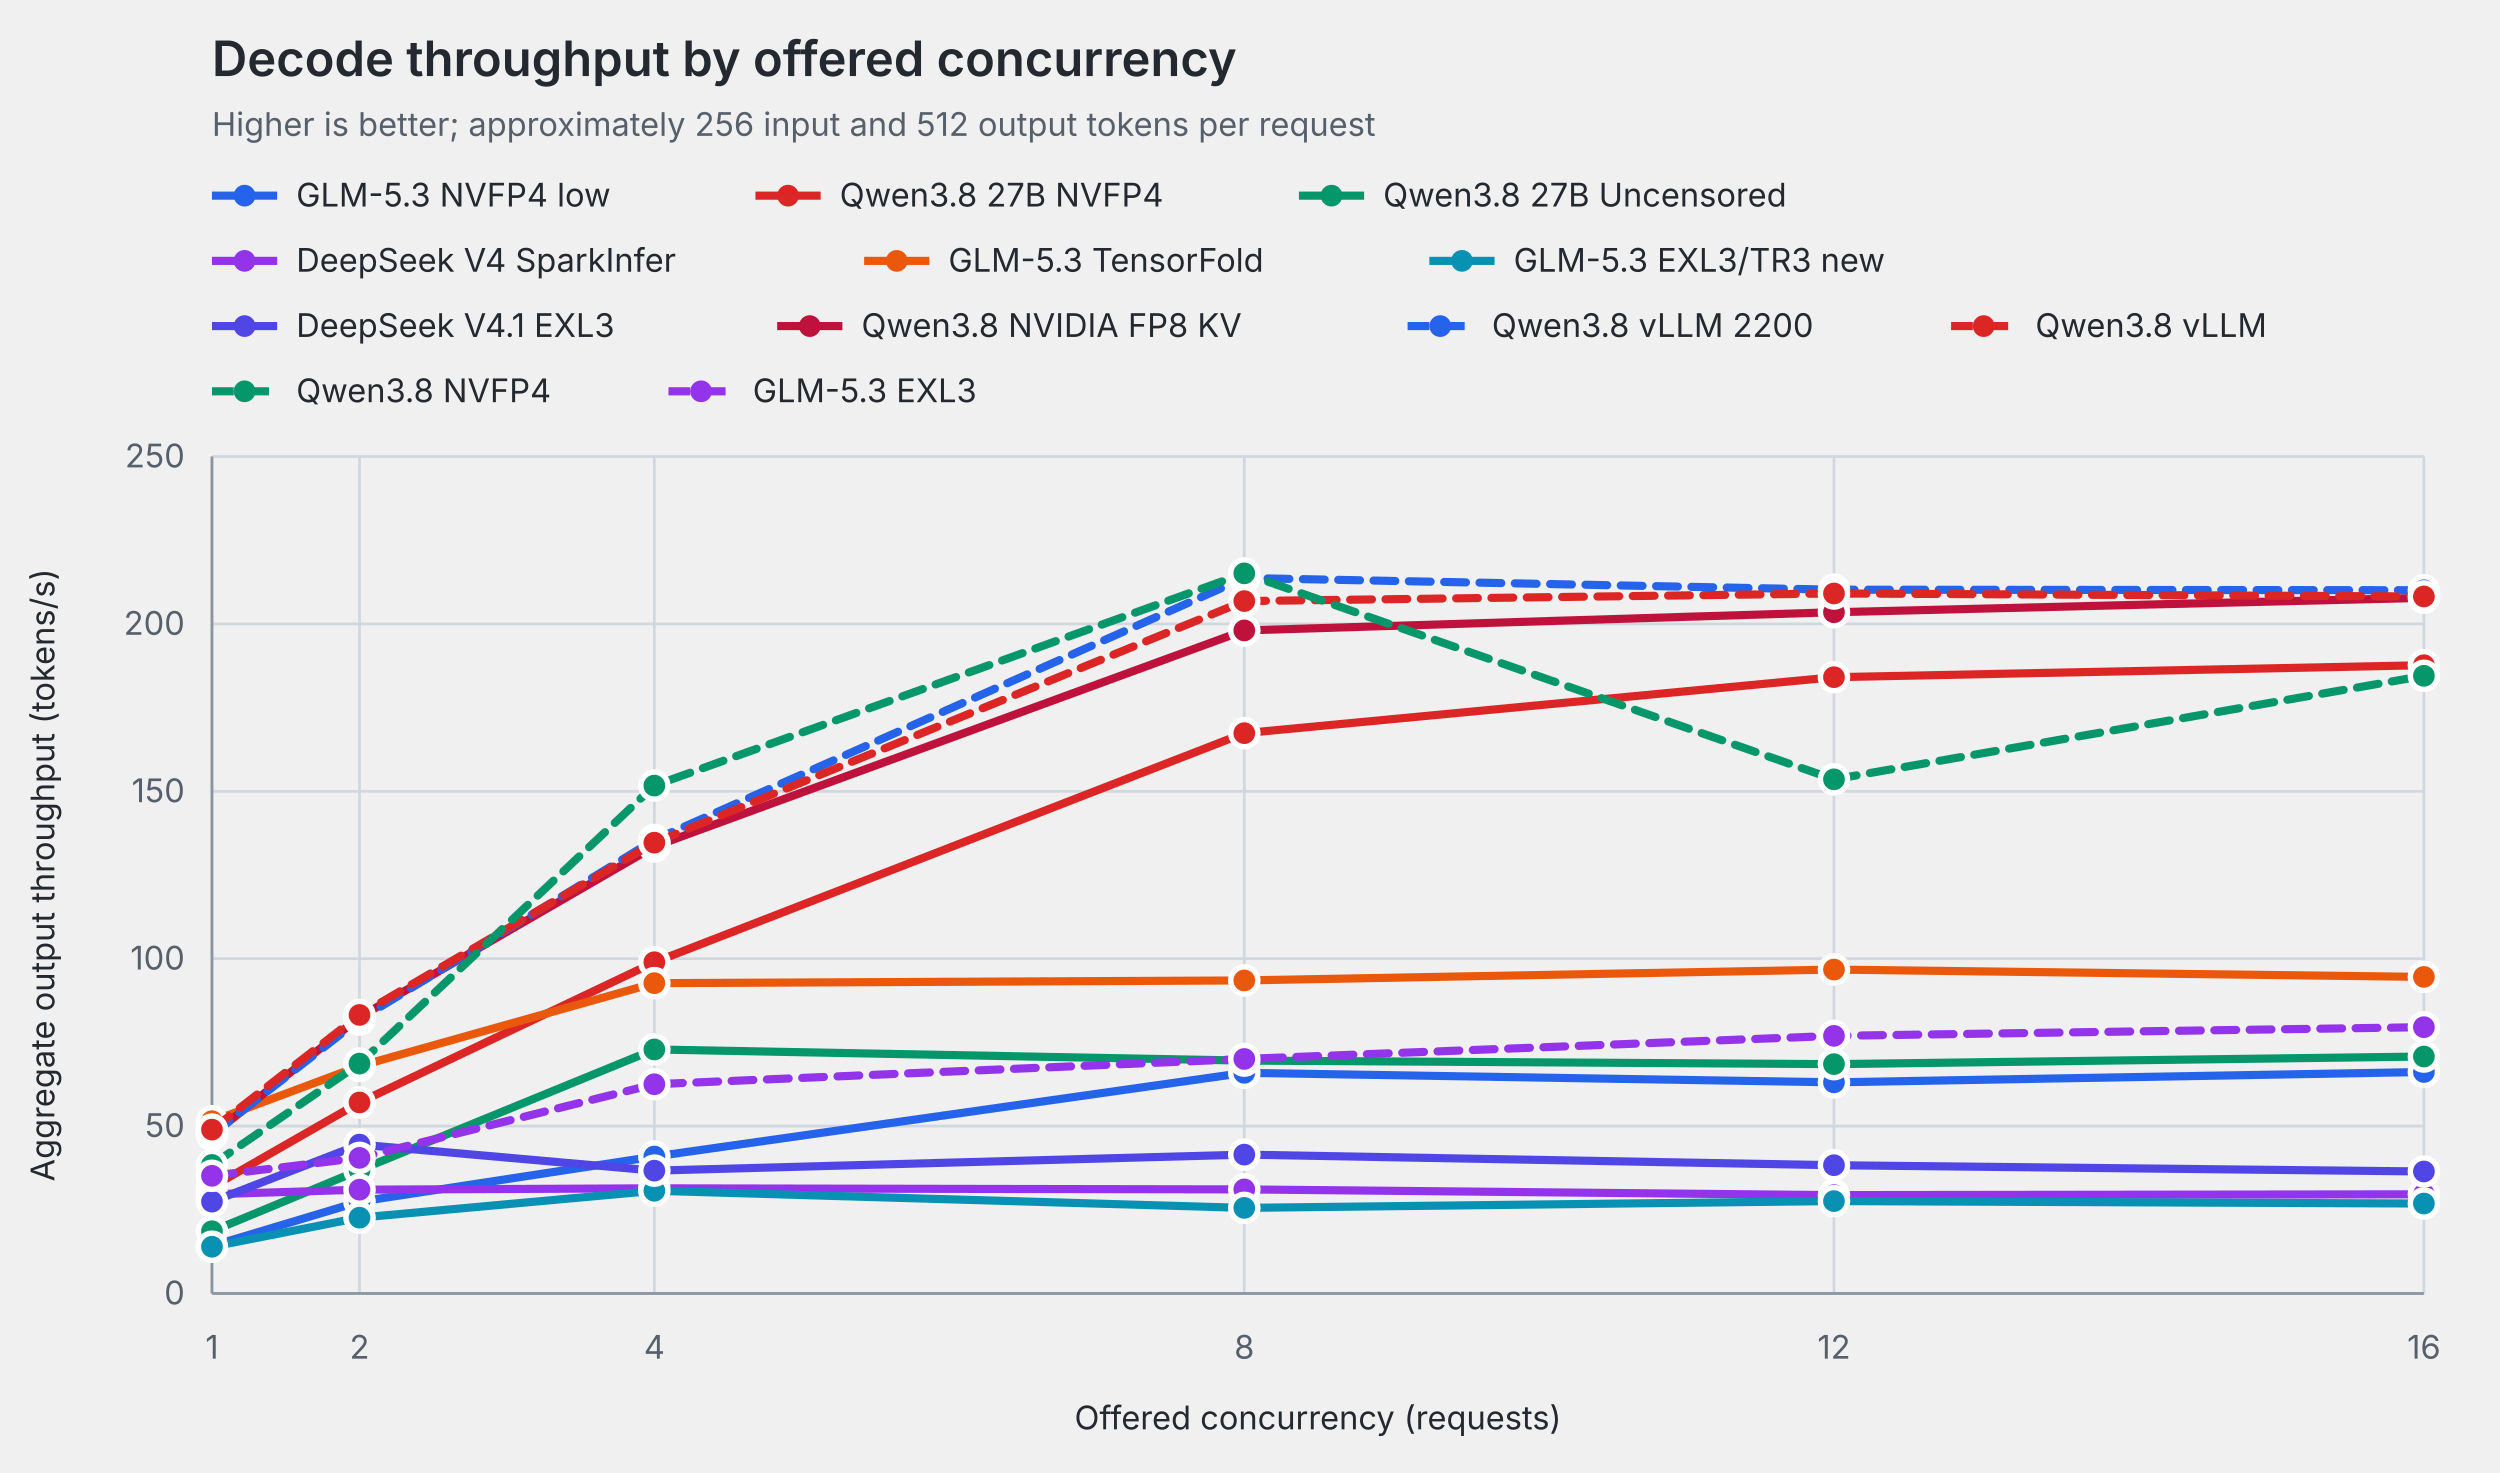
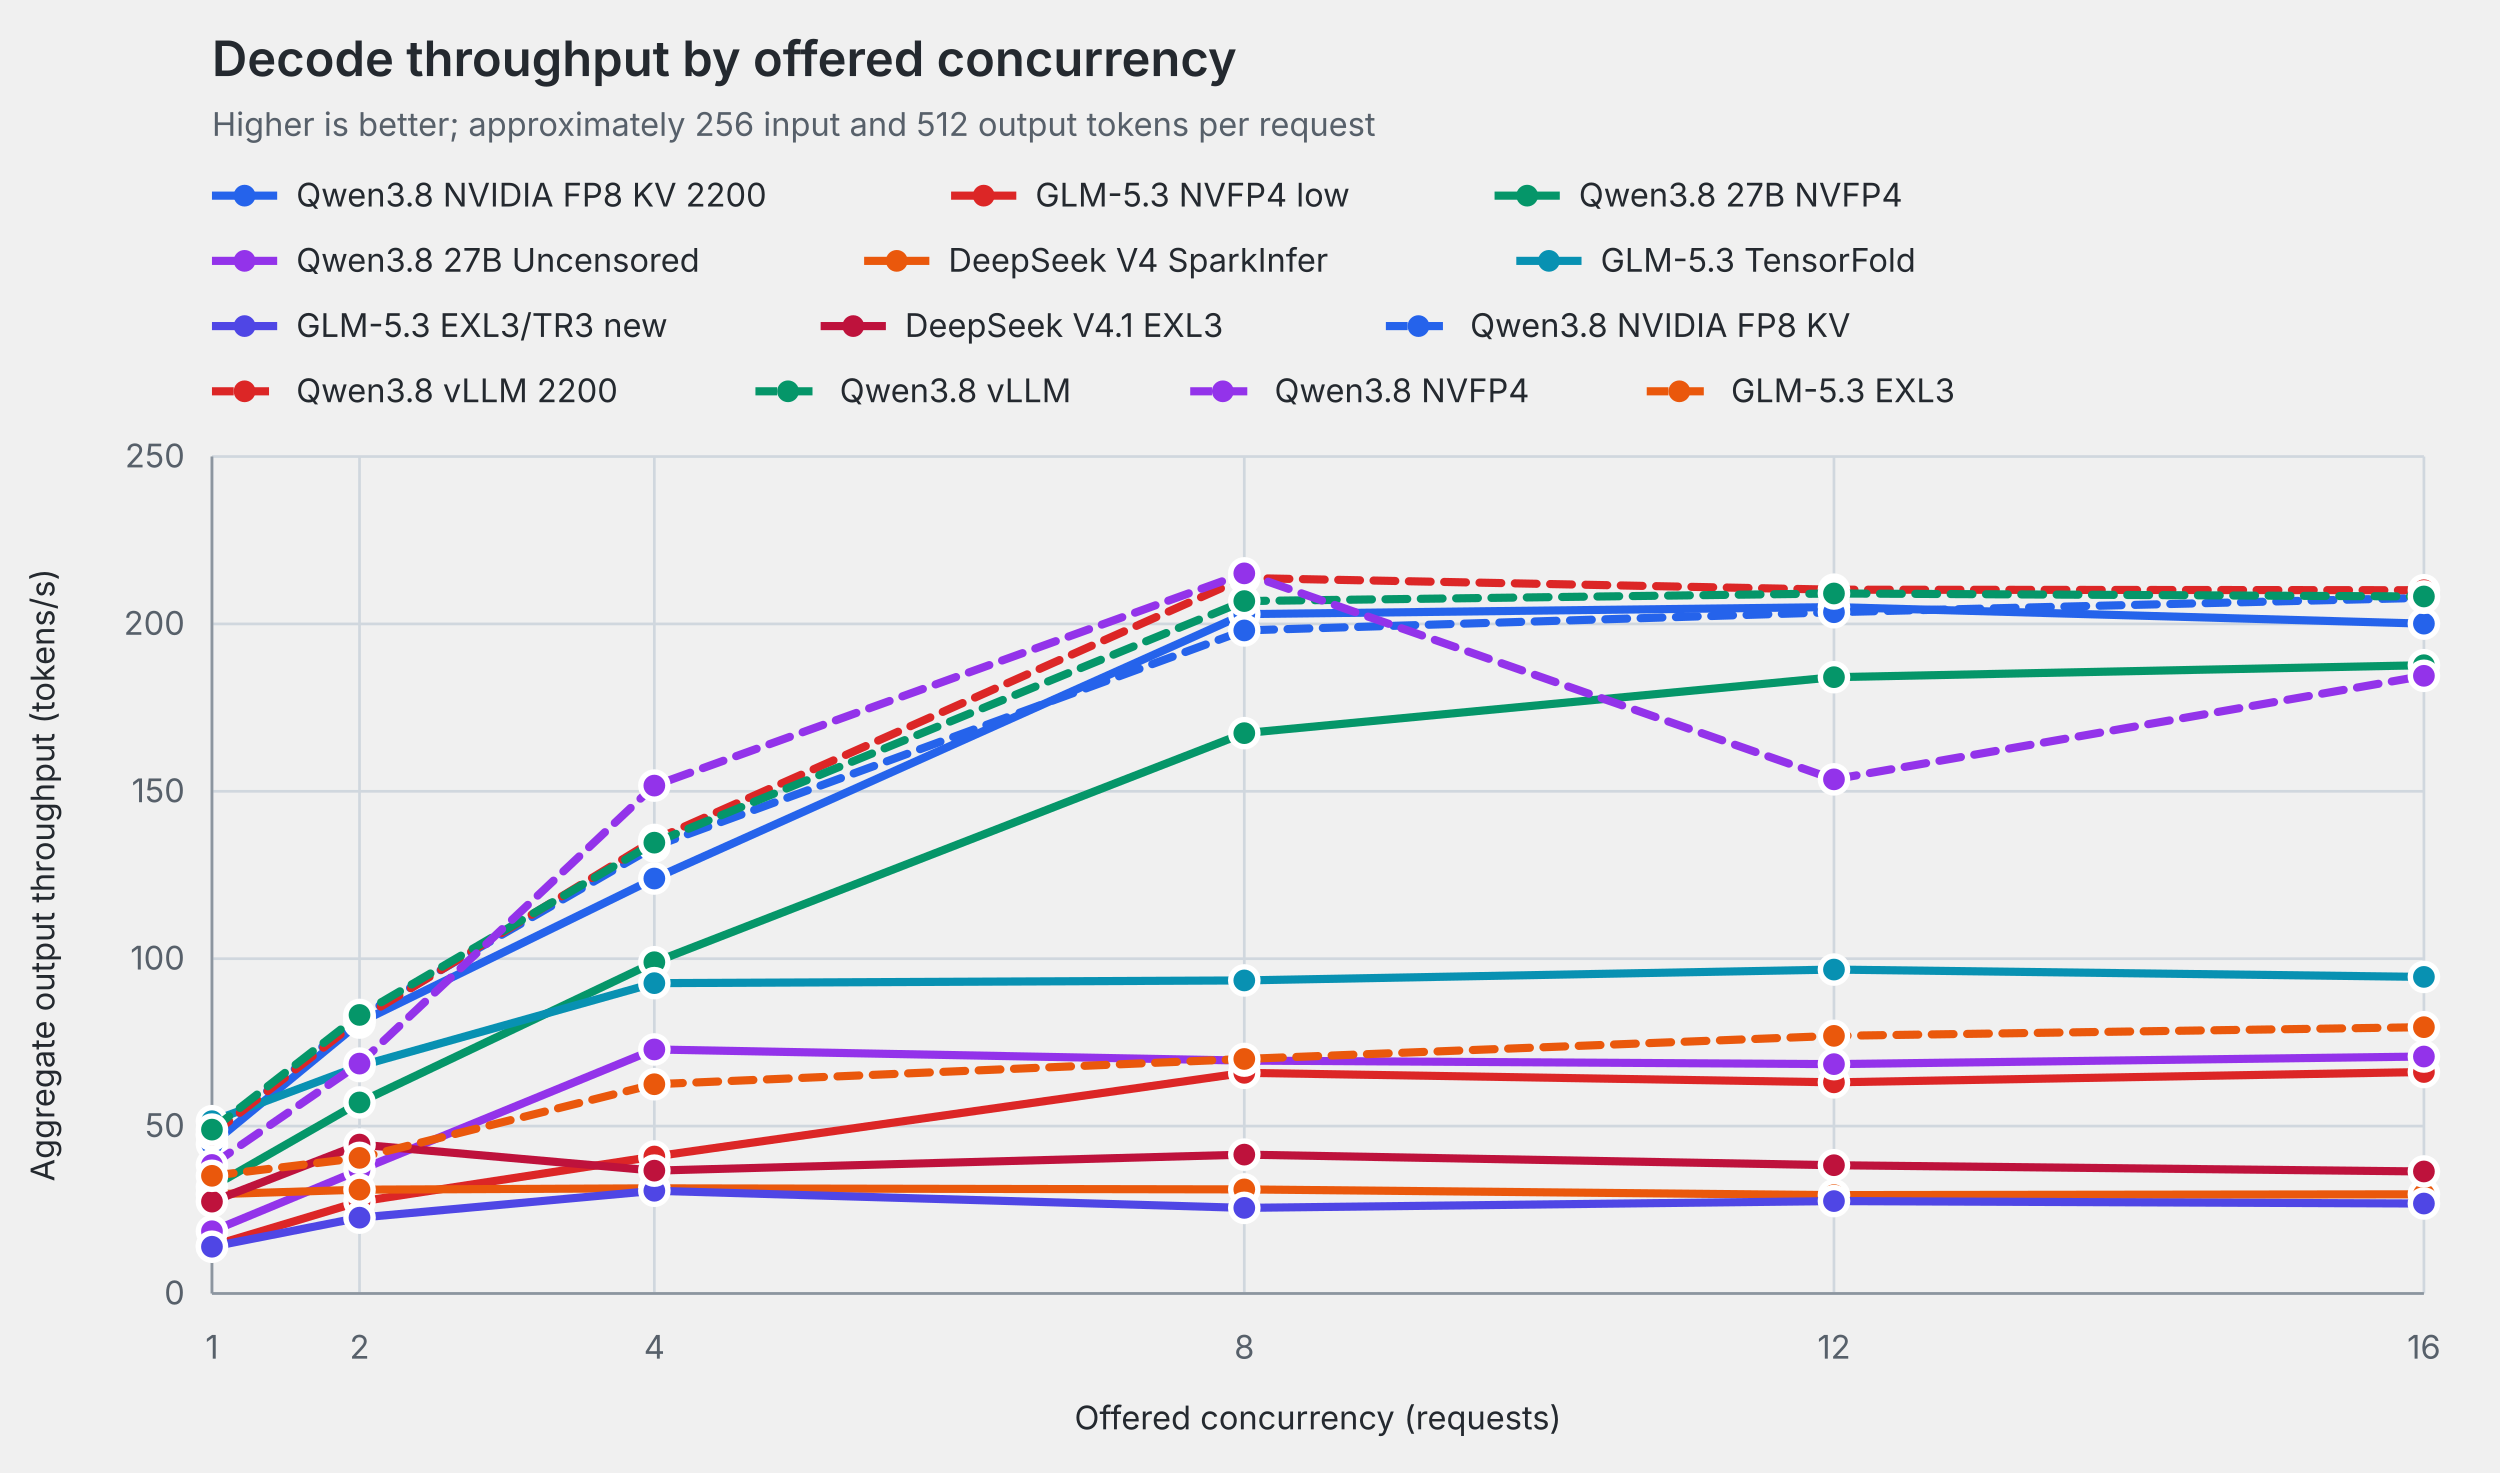
<svg xmlns="http://www.w3.org/2000/svg" width="920" height="542" viewBox="0 0 920 542" role="img" aria-labelledby="title desc">
  <style>
    :root { color-scheme: light dark; }
    text { font-family: ui-sans-serif, system-ui, -apple-system, BlinkMacSystemFont, "Segoe UI", sans-serif; fill: #24292f; font-size: 12px; }
    .title { font-size: 18px; font-weight: 600; }
    .subtitle, .tick { fill: #57606a; }
    .grid { stroke: #d0d7de; stroke-width: 1; }
    .axis { stroke: #8c959f; stroke-width: 1; }
    .series { fill: none; stroke-width: 3; stroke-linejoin: round; stroke-linecap: round; }
    .marker { stroke: #ffffff; stroke-width: 2; }
    @media (prefers-color-scheme: dark) {
      text { fill: #f0f6fc; }
      .subtitle, .tick { fill: #8c959f; }
      .grid { stroke: #30363d; }
      .axis { stroke: #6e7681; }
      .marker { stroke: #0d1117; }
    }
  </style>
  <text class="title" x="78" y="28">Decode throughput by offered concurrency</text>
  <text class="subtitle" x="78" y="50">Higher is better; approximately 256 input and 512 output tokens per request</text>
  <line x1="78" y1="72" x2="102" y2="72" stroke="#2563eb" stroke-width="3" stroke-dasharray="" />
  <circle cx="90" cy="72" r="4" fill="#2563eb" />
-   <text x="109" y="76">GLM-5.3 NVFP4 low</text>
-   <line x1="278" y1="72" x2="302" y2="72" stroke="#dc2626" stroke-width="3" stroke-dasharray="" />
-   <circle cx="290" cy="72" r="4" fill="#dc2626" />
-   <text x="309" y="76">Qwen3.8 27B NVFP4</text>
-   <line x1="478" y1="72" x2="502" y2="72" stroke="#059669" stroke-width="3" stroke-dasharray="" />
-   <circle cx="490" cy="72" r="4" fill="#059669" />
-   <text x="509" y="76">Qwen3.8 27B Uncensored</text>
+   <text x="109" y="76">Qwen3.8 NVIDIA FP8 KV 2200</text>
+   <line x1="350" y1="72" x2="374" y2="72" stroke="#dc2626" stroke-width="3" stroke-dasharray="" />
+   <circle cx="362" cy="72" r="4" fill="#dc2626" />
+   <text x="381" y="76">GLM-5.3 NVFP4 low</text>
+   <line x1="550" y1="72" x2="574" y2="72" stroke="#059669" stroke-width="3" stroke-dasharray="" />
+   <circle cx="562" cy="72" r="4" fill="#059669" />
+   <text x="581" y="76">Qwen3.8 27B NVFP4</text>
  <line x1="78" y1="96" x2="102" y2="96" stroke="#9333ea" stroke-width="3" stroke-dasharray="" />
  <circle cx="90" cy="96" r="4" fill="#9333ea" />
-   <text x="109" y="100">DeepSeek V4 SparkInfer</text>
+   <text x="109" y="100">Qwen3.8 27B Uncensored</text>
  <line x1="318" y1="96" x2="342" y2="96" stroke="#ea580c" stroke-width="3" stroke-dasharray="" />
  <circle cx="330" cy="96" r="4" fill="#ea580c" />
-   <text x="349" y="100">GLM-5.3 TensorFold</text>
-   <line x1="526" y1="96" x2="550" y2="96" stroke="#0891b2" stroke-width="3" stroke-dasharray="" />
-   <circle cx="538" cy="96" r="4" fill="#0891b2" />
-   <text x="557" y="100">GLM-5.3 EXL3/TR3 new</text>
+   <text x="349" y="100">DeepSeek V4 SparkInfer</text>
+   <line x1="558" y1="96" x2="582" y2="96" stroke="#0891b2" stroke-width="3" stroke-dasharray="" />
+   <circle cx="570" cy="96" r="4" fill="#0891b2" />
+   <text x="589" y="100">GLM-5.3 TensorFold</text>
  <line x1="78" y1="120" x2="102" y2="120" stroke="#4f46e5" stroke-width="3" stroke-dasharray="" />
  <circle cx="90" cy="120" r="4" fill="#4f46e5" />
-   <text x="109" y="124">DeepSeek V4.1 EXL3</text>
-   <line x1="286" y1="120" x2="310" y2="120" stroke="#be123c" stroke-width="3" stroke-dasharray="" />
-   <circle cx="298" cy="120" r="4" fill="#be123c" />
-   <text x="317" y="124">Qwen3.8 NVIDIA FP8 KV</text>
-   <line x1="518" y1="120" x2="542" y2="120" stroke="#2563eb" stroke-width="3" stroke-dasharray="8 5" />
-   <circle cx="530" cy="120" r="4" fill="#2563eb" />
-   <text x="549" y="124">Qwen3.8 vLLM 2200</text>
-   <line x1="718" y1="120" x2="742" y2="120" stroke="#dc2626" stroke-width="3" stroke-dasharray="8 5" />
-   <circle cx="730" cy="120" r="4" fill="#dc2626" />
-   <text x="749" y="124">Qwen3.8 vLLM</text>
-   <line x1="78" y1="144" x2="102" y2="144" stroke="#059669" stroke-width="3" stroke-dasharray="8 5" />
-   <circle cx="90" cy="144" r="4" fill="#059669" />
-   <text x="109" y="148">Qwen3.8 NVFP4</text>
-   <line x1="246" y1="144" x2="270" y2="144" stroke="#9333ea" stroke-width="3" stroke-dasharray="8 5" />
-   <circle cx="258" cy="144" r="4" fill="#9333ea" />
-   <text x="277" y="148">GLM-5.3 EXL3</text>
+   <text x="109" y="124">GLM-5.3 EXL3/TR3 new</text>
+   <line x1="302" y1="120" x2="326" y2="120" stroke="#be123c" stroke-width="3" stroke-dasharray="" />
+   <circle cx="314" cy="120" r="4" fill="#be123c" />
+   <text x="333" y="124">DeepSeek V4.1 EXL3</text>
+   <line x1="510" y1="120" x2="534" y2="120" stroke="#2563eb" stroke-width="3" stroke-dasharray="8 5" />
+   <circle cx="522" cy="120" r="4" fill="#2563eb" />
+   <text x="541" y="124">Qwen3.8 NVIDIA FP8 KV</text>
+   <line x1="78" y1="144" x2="102" y2="144" stroke="#dc2626" stroke-width="3" stroke-dasharray="8 5" />
+   <circle cx="90" cy="144" r="4" fill="#dc2626" />
+   <text x="109" y="148">Qwen3.8 vLLM 2200</text>
+   <line x1="278" y1="144" x2="302" y2="144" stroke="#059669" stroke-width="3" stroke-dasharray="8 5" />
+   <circle cx="290" cy="144" r="4" fill="#059669" />
+   <text x="309" y="148">Qwen3.8 vLLM</text>
+   <line x1="438" y1="144" x2="462" y2="144" stroke="#9333ea" stroke-width="3" stroke-dasharray="8 5" />
+   <circle cx="450" cy="144" r="4" fill="#9333ea" />
+   <text x="469" y="148">Qwen3.8 NVFP4</text>
+   <line x1="606" y1="144" x2="630" y2="144" stroke="#ea580c" stroke-width="3" stroke-dasharray="8 5" />
+   <circle cx="618" cy="144" r="4" fill="#ea580c" />
+   <text x="637" y="148">GLM-5.3 EXL3</text>
  <line class="grid" x1="78" y1="476.0" x2="892" y2="476.0" />
  <text class="tick" x="68" y="480.0" text-anchor="end">0</text>
  <line class="grid" x1="78" y1="414.4" x2="892" y2="414.4" />
  <text class="tick" x="68" y="418.4" text-anchor="end">50</text>
  <line class="grid" x1="78" y1="352.8" x2="892" y2="352.8" />
  <text class="tick" x="68" y="356.8" text-anchor="end">100</text>
  <line class="grid" x1="78" y1="291.2" x2="892" y2="291.2" />
  <text class="tick" x="68" y="295.2" text-anchor="end">150</text>
  <line class="grid" x1="78" y1="229.6" x2="892" y2="229.6" />
  <text class="tick" x="68" y="233.6" text-anchor="end">200</text>
  <line class="grid" x1="78" y1="168.0" x2="892" y2="168.0" />
  <text class="tick" x="68" y="172.0" text-anchor="end">250</text>
  <line class="grid" x1="78.0" y1="168" x2="78.0" y2="476" />
  <text class="tick" x="78.0" y="500" text-anchor="middle">1</text>
  <line class="grid" x1="132.3" y1="168" x2="132.3" y2="476" />
  <text class="tick" x="132.3" y="500" text-anchor="middle">2</text>
  <line class="grid" x1="240.8" y1="168" x2="240.8" y2="476" />
  <text class="tick" x="240.8" y="500" text-anchor="middle">4</text>
  <line class="grid" x1="457.9" y1="168" x2="457.9" y2="476" />
  <text class="tick" x="457.9" y="500" text-anchor="middle">8</text>
  <line class="grid" x1="674.9" y1="168" x2="674.9" y2="476" />
  <text class="tick" x="674.9" y="500" text-anchor="middle">12</text>
  <line class="grid" x1="892.0" y1="168" x2="892.0" y2="476" />
  <text class="tick" x="892.0" y="500" text-anchor="middle">16</text>
  <line class="axis" x1="78" y1="476" x2="892" y2="476" />
  <line class="axis" x1="78" y1="168" x2="78" y2="476" />
  <text x="485.0" y="526" text-anchor="middle">Offered concurrency (requests)</text>
  <text transform="translate(20 322.0) rotate(-90)" text-anchor="middle">Aggregate output throughput (tokens/s)</text>
-   <path class="series" d="M 78.0 458.5 L 132.3 442.2 L 240.8 425.6 L 457.9 394.8 L 674.9 398.3 L 892.0 394.5" stroke="#2563eb" stroke-dasharray="" />
-   <circle class="marker" cx="78.0" cy="458.5" r="5" fill="#2563eb" />
-   <circle class="marker" cx="132.3" cy="442.2" r="5" fill="#2563eb" />
-   <circle class="marker" cx="240.8" cy="425.6" r="5" fill="#2563eb" />
-   <circle class="marker" cx="457.9" cy="394.8" r="5" fill="#2563eb" />
-   <circle class="marker" cx="674.9" cy="398.3" r="5" fill="#2563eb" />
-   <circle class="marker" cx="892.0" cy="394.5" r="5" fill="#2563eb" />
-   <path class="series" d="M 78.0 436.8 L 132.3 405.7 L 240.8 354.1 L 457.9 269.8 L 674.9 249.2 L 892.0 244.8" stroke="#dc2626" stroke-dasharray="" />
-   <circle class="marker" cx="78.0" cy="436.8" r="5" fill="#dc2626" />
-   <circle class="marker" cx="132.3" cy="405.7" r="5" fill="#dc2626" />
-   <circle class="marker" cx="240.8" cy="354.1" r="5" fill="#dc2626" />
-   <circle class="marker" cx="457.9" cy="269.8" r="5" fill="#dc2626" />
-   <circle class="marker" cx="674.9" cy="249.2" r="5" fill="#dc2626" />
-   <circle class="marker" cx="892.0" cy="244.8" r="5" fill="#dc2626" />
-   <path class="series" d="M 78.0 453.1 L 132.3 430.6 L 240.8 386.2 L 457.9 390.3 L 674.9 391.6 L 892.0 388.8" stroke="#059669" stroke-dasharray="" />
-   <circle class="marker" cx="78.0" cy="453.1" r="5" fill="#059669" />
-   <circle class="marker" cx="132.3" cy="430.6" r="5" fill="#059669" />
-   <circle class="marker" cx="240.8" cy="386.2" r="5" fill="#059669" />
-   <circle class="marker" cx="457.9" cy="390.3" r="5" fill="#059669" />
-   <circle class="marker" cx="674.9" cy="391.6" r="5" fill="#059669" />
-   <circle class="marker" cx="892.0" cy="388.8" r="5" fill="#059669" />
-   <path class="series" d="M 78.0 439.5 L 132.3 437.8 L 240.8 437.3 L 457.9 437.7 L 674.9 439.8 L 892.0 439.5" stroke="#9333ea" stroke-dasharray="" />
-   <circle class="marker" cx="78.0" cy="439.5" r="5" fill="#9333ea" />
-   <circle class="marker" cx="132.3" cy="437.8" r="5" fill="#9333ea" />
-   <circle class="marker" cx="240.8" cy="437.3" r="5" fill="#9333ea" />
-   <circle class="marker" cx="457.9" cy="437.7" r="5" fill="#9333ea" />
-   <circle class="marker" cx="674.9" cy="439.8" r="5" fill="#9333ea" />
-   <circle class="marker" cx="892.0" cy="439.5" r="5" fill="#9333ea" />
-   <path class="series" d="M 78.0 412.6 L 132.3 392.3 L 240.8 361.8 L 457.9 360.8 L 674.9 356.8 L 892.0 359.5" stroke="#ea580c" stroke-dasharray="" />
-   <circle class="marker" cx="78.0" cy="412.6" r="5" fill="#ea580c" />
-   <circle class="marker" cx="132.3" cy="392.3" r="5" fill="#ea580c" />
-   <circle class="marker" cx="240.8" cy="361.8" r="5" fill="#ea580c" />
-   <circle class="marker" cx="457.9" cy="360.8" r="5" fill="#ea580c" />
-   <circle class="marker" cx="674.9" cy="356.8" r="5" fill="#ea580c" />
-   <circle class="marker" cx="892.0" cy="359.5" r="5" fill="#ea580c" />
-   <path class="series" d="M 78.0 458.8 L 132.3 448.1 L 240.8 438.2 L 457.9 444.5 L 674.9 442.0 L 892.0 442.9" stroke="#0891b2" stroke-dasharray="" />
-   <circle class="marker" cx="78.0" cy="458.8" r="5" fill="#0891b2" />
-   <circle class="marker" cx="132.3" cy="448.1" r="5" fill="#0891b2" />
-   <circle class="marker" cx="240.8" cy="438.2" r="5" fill="#0891b2" />
-   <circle class="marker" cx="457.9" cy="444.5" r="5" fill="#0891b2" />
-   <circle class="marker" cx="674.9" cy="442.0" r="5" fill="#0891b2" />
-   <circle class="marker" cx="892.0" cy="442.9" r="5" fill="#0891b2" />
-   <path class="series" d="M 78.0 442.2 L 132.3 421.2 L 240.8 430.8 L 457.9 424.9 L 674.9 428.8 L 892.0 431.1" stroke="#4f46e5" stroke-dasharray="" />
-   <circle class="marker" cx="78.0" cy="442.2" r="5" fill="#4f46e5" />
-   <circle class="marker" cx="132.3" cy="421.2" r="5" fill="#4f46e5" />
-   <circle class="marker" cx="240.8" cy="430.8" r="5" fill="#4f46e5" />
-   <circle class="marker" cx="457.9" cy="424.9" r="5" fill="#4f46e5" />
-   <circle class="marker" cx="674.9" cy="428.8" r="5" fill="#4f46e5" />
-   <circle class="marker" cx="892.0" cy="431.1" r="5" fill="#4f46e5" />
-   <path class="series" d="M 78.0 417.7 L 132.3 374.3 L 240.8 311.5 L 457.9 232.0 L 674.9 225.3 L 892.0 220.0" stroke="#be123c" stroke-dasharray="" />
-   <circle class="marker" cx="78.0" cy="417.7" r="5" fill="#be123c" />
-   <circle class="marker" cx="132.3" cy="374.3" r="5" fill="#be123c" />
-   <circle class="marker" cx="240.8" cy="311.5" r="5" fill="#be123c" />
-   <circle class="marker" cx="457.9" cy="232.0" r="5" fill="#be123c" />
-   <circle class="marker" cx="674.9" cy="225.3" r="5" fill="#be123c" />
-   <circle class="marker" cx="892.0" cy="220.0" r="5" fill="#be123c" />
-   <path class="series" d="M 78.0 417.5 L 132.3 375.2 L 240.8 309.1 L 457.9 212.7 L 674.9 217.0 L 892.0 217.2" stroke="#2563eb" stroke-dasharray="8 5" />
-   <circle class="marker" cx="78.0" cy="417.5" r="5" fill="#2563eb" />
-   <circle class="marker" cx="132.3" cy="375.2" r="5" fill="#2563eb" />
-   <circle class="marker" cx="240.8" cy="309.1" r="5" fill="#2563eb" />
-   <circle class="marker" cx="457.9" cy="212.7" r="5" fill="#2563eb" />
-   <circle class="marker" cx="674.9" cy="217.0" r="5" fill="#2563eb" />
-   <circle class="marker" cx="892.0" cy="217.2" r="5" fill="#2563eb" />
-   <path class="series" d="M 78.0 415.7 L 132.3 373.5 L 240.8 310.1 L 457.9 221.2 L 674.9 218.4 L 892.0 219.5" stroke="#dc2626" stroke-dasharray="8 5" />
-   <circle class="marker" cx="78.0" cy="415.7" r="5" fill="#dc2626" />
-   <circle class="marker" cx="132.3" cy="373.5" r="5" fill="#dc2626" />
-   <circle class="marker" cx="240.8" cy="310.1" r="5" fill="#dc2626" />
-   <circle class="marker" cx="457.9" cy="221.2" r="5" fill="#dc2626" />
-   <circle class="marker" cx="674.9" cy="218.4" r="5" fill="#dc2626" />
-   <circle class="marker" cx="892.0" cy="219.5" r="5" fill="#dc2626" />
-   <path class="series" d="M 78.0 428.7 L 132.3 391.4 L 240.8 289.1 L 457.9 211.0 L 674.9 286.8 L 892.0 248.7" stroke="#059669" stroke-dasharray="8 5" />
-   <circle class="marker" cx="78.0" cy="428.7" r="5" fill="#059669" />
-   <circle class="marker" cx="132.3" cy="391.4" r="5" fill="#059669" />
-   <circle class="marker" cx="240.8" cy="289.1" r="5" fill="#059669" />
-   <circle class="marker" cx="457.9" cy="211.0" r="5" fill="#059669" />
-   <circle class="marker" cx="674.9" cy="286.8" r="5" fill="#059669" />
-   <circle class="marker" cx="892.0" cy="248.7" r="5" fill="#059669" />
-   <path class="series" d="M 78.0 432.7 L 132.3 426.1 L 240.8 399.0 L 457.9 389.7 L 674.9 381.2 L 892.0 378.0" stroke="#9333ea" stroke-dasharray="8 5" />
-   <circle class="marker" cx="78.0" cy="432.7" r="5" fill="#9333ea" />
-   <circle class="marker" cx="132.3" cy="426.1" r="5" fill="#9333ea" />
-   <circle class="marker" cx="240.8" cy="399.0" r="5" fill="#9333ea" />
-   <circle class="marker" cx="457.9" cy="389.7" r="5" fill="#9333ea" />
-   <circle class="marker" cx="674.9" cy="381.2" r="5" fill="#9333ea" />
-   <circle class="marker" cx="892.0" cy="378.0" r="5" fill="#9333ea" />
+   <path class="series" d="M 78.0 421.0 L 132.3 376.3 L 240.8 323.3 L 457.9 226.0 L 674.9 223.4 L 892.0 229.5" stroke="#2563eb" stroke-dasharray="" />
+   <circle class="marker" cx="78.0" cy="421.0" r="5" fill="#2563eb" />
+   <circle class="marker" cx="132.3" cy="376.3" r="5" fill="#2563eb" />
+   <circle class="marker" cx="240.8" cy="323.3" r="5" fill="#2563eb" />
+   <circle class="marker" cx="457.9" cy="226.0" r="5" fill="#2563eb" />
+   <circle class="marker" cx="674.9" cy="223.4" r="5" fill="#2563eb" />
+   <circle class="marker" cx="892.0" cy="229.5" r="5" fill="#2563eb" />
+   <path class="series" d="M 78.0 458.5 L 132.3 442.2 L 240.8 425.6 L 457.9 394.8 L 674.9 398.3 L 892.0 394.5" stroke="#dc2626" stroke-dasharray="" />
+   <circle class="marker" cx="78.0" cy="458.5" r="5" fill="#dc2626" />
+   <circle class="marker" cx="132.3" cy="442.2" r="5" fill="#dc2626" />
+   <circle class="marker" cx="240.8" cy="425.6" r="5" fill="#dc2626" />
+   <circle class="marker" cx="457.9" cy="394.8" r="5" fill="#dc2626" />
+   <circle class="marker" cx="674.9" cy="398.3" r="5" fill="#dc2626" />
+   <circle class="marker" cx="892.0" cy="394.5" r="5" fill="#dc2626" />
+   <path class="series" d="M 78.0 436.8 L 132.3 405.7 L 240.8 354.1 L 457.9 269.8 L 674.9 249.2 L 892.0 244.8" stroke="#059669" stroke-dasharray="" />
+   <circle class="marker" cx="78.0" cy="436.8" r="5" fill="#059669" />
+   <circle class="marker" cx="132.3" cy="405.7" r="5" fill="#059669" />
+   <circle class="marker" cx="240.8" cy="354.1" r="5" fill="#059669" />
+   <circle class="marker" cx="457.9" cy="269.8" r="5" fill="#059669" />
+   <circle class="marker" cx="674.9" cy="249.2" r="5" fill="#059669" />
+   <circle class="marker" cx="892.0" cy="244.8" r="5" fill="#059669" />
+   <path class="series" d="M 78.0 453.1 L 132.3 430.6 L 240.8 386.2 L 457.9 390.3 L 674.9 391.6 L 892.0 388.8" stroke="#9333ea" stroke-dasharray="" />
+   <circle class="marker" cx="78.0" cy="453.1" r="5" fill="#9333ea" />
+   <circle class="marker" cx="132.3" cy="430.6" r="5" fill="#9333ea" />
+   <circle class="marker" cx="240.8" cy="386.2" r="5" fill="#9333ea" />
+   <circle class="marker" cx="457.9" cy="390.3" r="5" fill="#9333ea" />
+   <circle class="marker" cx="674.9" cy="391.6" r="5" fill="#9333ea" />
+   <circle class="marker" cx="892.0" cy="388.8" r="5" fill="#9333ea" />
+   <path class="series" d="M 78.0 439.5 L 132.3 437.8 L 240.8 437.3 L 457.9 437.7 L 674.9 439.8 L 892.0 439.5" stroke="#ea580c" stroke-dasharray="" />
+   <circle class="marker" cx="78.0" cy="439.5" r="5" fill="#ea580c" />
+   <circle class="marker" cx="132.3" cy="437.8" r="5" fill="#ea580c" />
+   <circle class="marker" cx="240.8" cy="437.3" r="5" fill="#ea580c" />
+   <circle class="marker" cx="457.9" cy="437.7" r="5" fill="#ea580c" />
+   <circle class="marker" cx="674.9" cy="439.8" r="5" fill="#ea580c" />
+   <circle class="marker" cx="892.0" cy="439.5" r="5" fill="#ea580c" />
+   <path class="series" d="M 78.0 412.6 L 132.3 392.3 L 240.8 361.8 L 457.9 360.8 L 674.9 356.8 L 892.0 359.5" stroke="#0891b2" stroke-dasharray="" />
+   <circle class="marker" cx="78.0" cy="412.6" r="5" fill="#0891b2" />
+   <circle class="marker" cx="132.3" cy="392.3" r="5" fill="#0891b2" />
+   <circle class="marker" cx="240.8" cy="361.8" r="5" fill="#0891b2" />
+   <circle class="marker" cx="457.9" cy="360.8" r="5" fill="#0891b2" />
+   <circle class="marker" cx="674.9" cy="356.8" r="5" fill="#0891b2" />
+   <circle class="marker" cx="892.0" cy="359.5" r="5" fill="#0891b2" />
+   <path class="series" d="M 78.0 458.8 L 132.3 448.1 L 240.8 438.2 L 457.9 444.5 L 674.9 442.0 L 892.0 442.9" stroke="#4f46e5" stroke-dasharray="" />
+   <circle class="marker" cx="78.0" cy="458.8" r="5" fill="#4f46e5" />
+   <circle class="marker" cx="132.3" cy="448.1" r="5" fill="#4f46e5" />
+   <circle class="marker" cx="240.8" cy="438.2" r="5" fill="#4f46e5" />
+   <circle class="marker" cx="457.9" cy="444.5" r="5" fill="#4f46e5" />
+   <circle class="marker" cx="674.9" cy="442.0" r="5" fill="#4f46e5" />
+   <circle class="marker" cx="892.0" cy="442.9" r="5" fill="#4f46e5" />
+   <path class="series" d="M 78.0 442.2 L 132.3 421.2 L 240.8 430.8 L 457.9 424.9 L 674.9 428.8 L 892.0 431.1" stroke="#be123c" stroke-dasharray="" />
+   <circle class="marker" cx="78.0" cy="442.2" r="5" fill="#be123c" />
+   <circle class="marker" cx="132.3" cy="421.2" r="5" fill="#be123c" />
+   <circle class="marker" cx="240.8" cy="430.8" r="5" fill="#be123c" />
+   <circle class="marker" cx="457.9" cy="424.9" r="5" fill="#be123c" />
+   <circle class="marker" cx="674.9" cy="428.8" r="5" fill="#be123c" />
+   <circle class="marker" cx="892.0" cy="431.1" r="5" fill="#be123c" />
+   <path class="series" d="M 78.0 417.7 L 132.3 374.3 L 240.8 311.5 L 457.9 232.0 L 674.9 225.3 L 892.0 220.0" stroke="#2563eb" stroke-dasharray="8 5" />
+   <circle class="marker" cx="78.0" cy="417.7" r="5" fill="#2563eb" />
+   <circle class="marker" cx="132.3" cy="374.3" r="5" fill="#2563eb" />
+   <circle class="marker" cx="240.8" cy="311.5" r="5" fill="#2563eb" />
+   <circle class="marker" cx="457.9" cy="232.0" r="5" fill="#2563eb" />
+   <circle class="marker" cx="674.9" cy="225.3" r="5" fill="#2563eb" />
+   <circle class="marker" cx="892.0" cy="220.0" r="5" fill="#2563eb" />
+   <path class="series" d="M 78.0 417.5 L 132.3 375.2 L 240.8 309.1 L 457.9 212.7 L 674.9 217.0 L 892.0 217.2" stroke="#dc2626" stroke-dasharray="8 5" />
+   <circle class="marker" cx="78.0" cy="417.5" r="5" fill="#dc2626" />
+   <circle class="marker" cx="132.3" cy="375.2" r="5" fill="#dc2626" />
+   <circle class="marker" cx="240.8" cy="309.1" r="5" fill="#dc2626" />
+   <circle class="marker" cx="457.9" cy="212.7" r="5" fill="#dc2626" />
+   <circle class="marker" cx="674.9" cy="217.0" r="5" fill="#dc2626" />
+   <circle class="marker" cx="892.0" cy="217.2" r="5" fill="#dc2626" />
+   <path class="series" d="M 78.0 415.7 L 132.3 373.5 L 240.8 310.1 L 457.9 221.2 L 674.9 218.4 L 892.0 219.5" stroke="#059669" stroke-dasharray="8 5" />
+   <circle class="marker" cx="78.0" cy="415.7" r="5" fill="#059669" />
+   <circle class="marker" cx="132.3" cy="373.5" r="5" fill="#059669" />
+   <circle class="marker" cx="240.8" cy="310.1" r="5" fill="#059669" />
+   <circle class="marker" cx="457.9" cy="221.2" r="5" fill="#059669" />
+   <circle class="marker" cx="674.9" cy="218.4" r="5" fill="#059669" />
+   <circle class="marker" cx="892.0" cy="219.5" r="5" fill="#059669" />
+   <path class="series" d="M 78.0 428.7 L 132.3 391.4 L 240.8 289.1 L 457.9 211.0 L 674.9 286.8 L 892.0 248.7" stroke="#9333ea" stroke-dasharray="8 5" />
+   <circle class="marker" cx="78.0" cy="428.7" r="5" fill="#9333ea" />
+   <circle class="marker" cx="132.3" cy="391.4" r="5" fill="#9333ea" />
+   <circle class="marker" cx="240.8" cy="289.1" r="5" fill="#9333ea" />
+   <circle class="marker" cx="457.9" cy="211.0" r="5" fill="#9333ea" />
+   <circle class="marker" cx="674.9" cy="286.8" r="5" fill="#9333ea" />
+   <circle class="marker" cx="892.0" cy="248.7" r="5" fill="#9333ea" />
+   <path class="series" d="M 78.0 432.7 L 132.3 426.1 L 240.8 399.0 L 457.9 389.7 L 674.9 381.2 L 892.0 378.0" stroke="#ea580c" stroke-dasharray="8 5" />
+   <circle class="marker" cx="78.0" cy="432.7" r="5" fill="#ea580c" />
+   <circle class="marker" cx="132.3" cy="426.1" r="5" fill="#ea580c" />
+   <circle class="marker" cx="240.8" cy="399.0" r="5" fill="#ea580c" />
+   <circle class="marker" cx="457.9" cy="389.7" r="5" fill="#ea580c" />
+   <circle class="marker" cx="674.9" cy="381.2" r="5" fill="#ea580c" />
+   <circle class="marker" cx="892.0" cy="378.0" r="5" fill="#ea580c" />
</svg>
